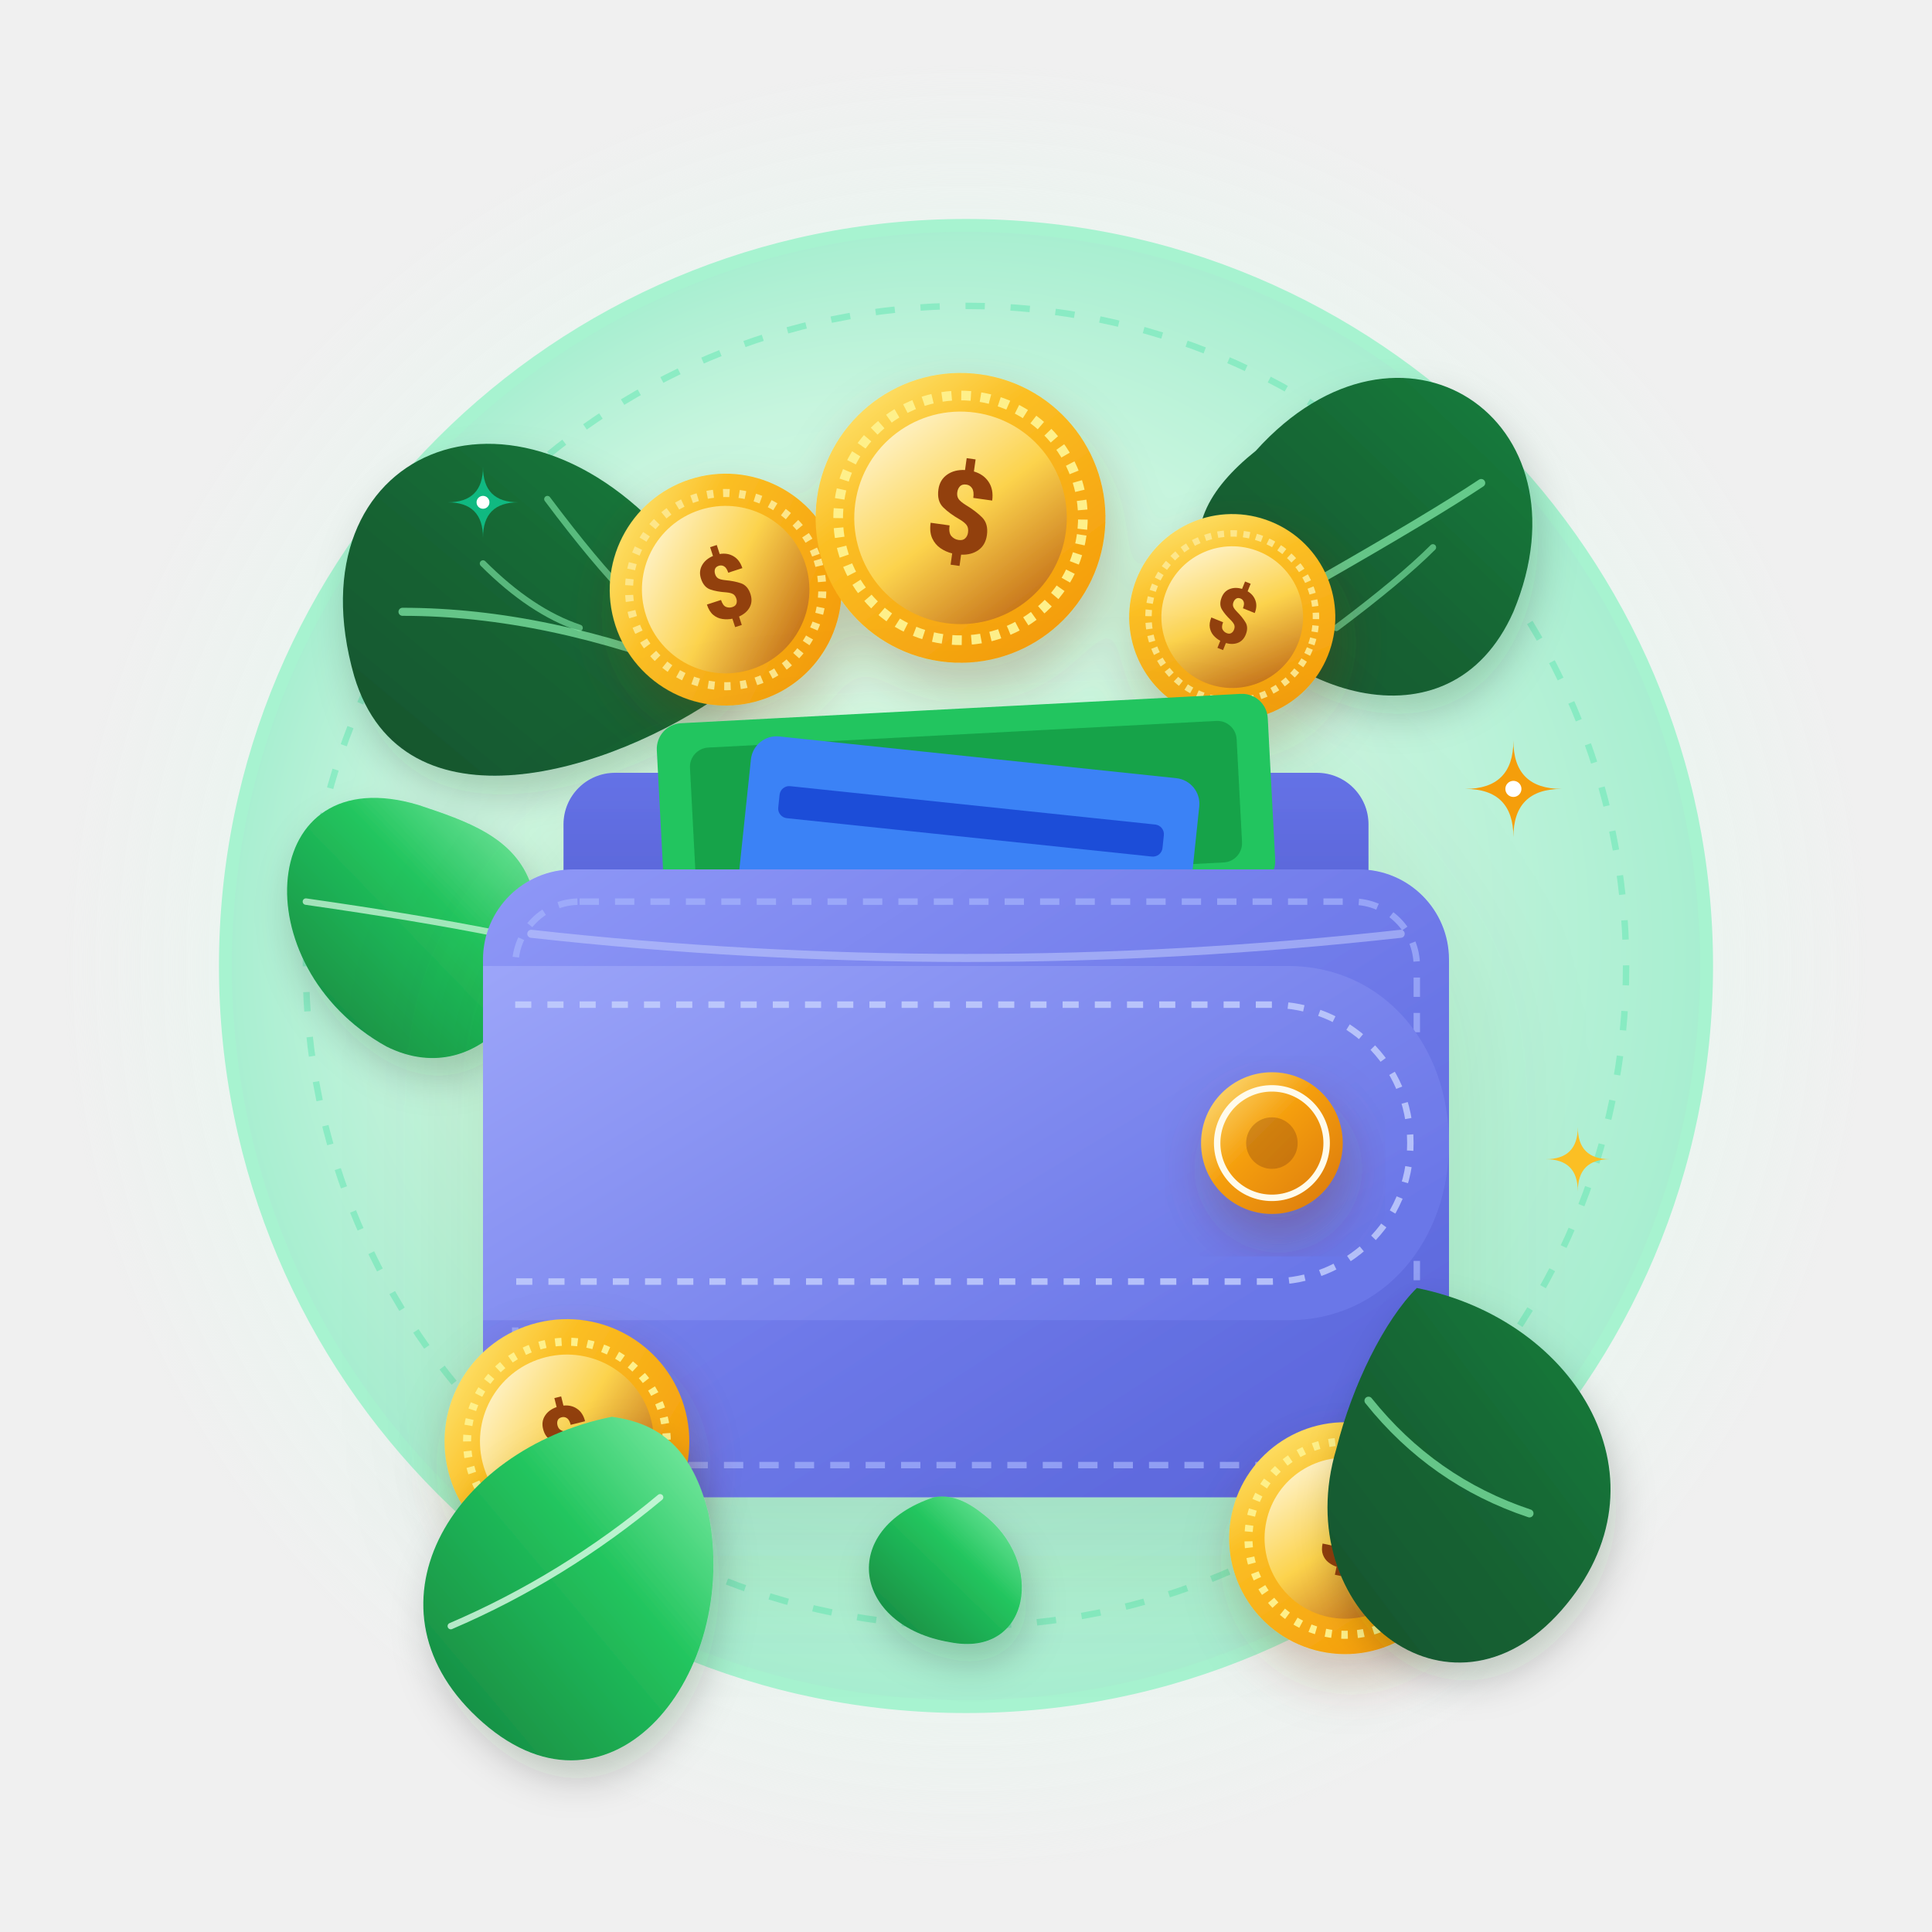
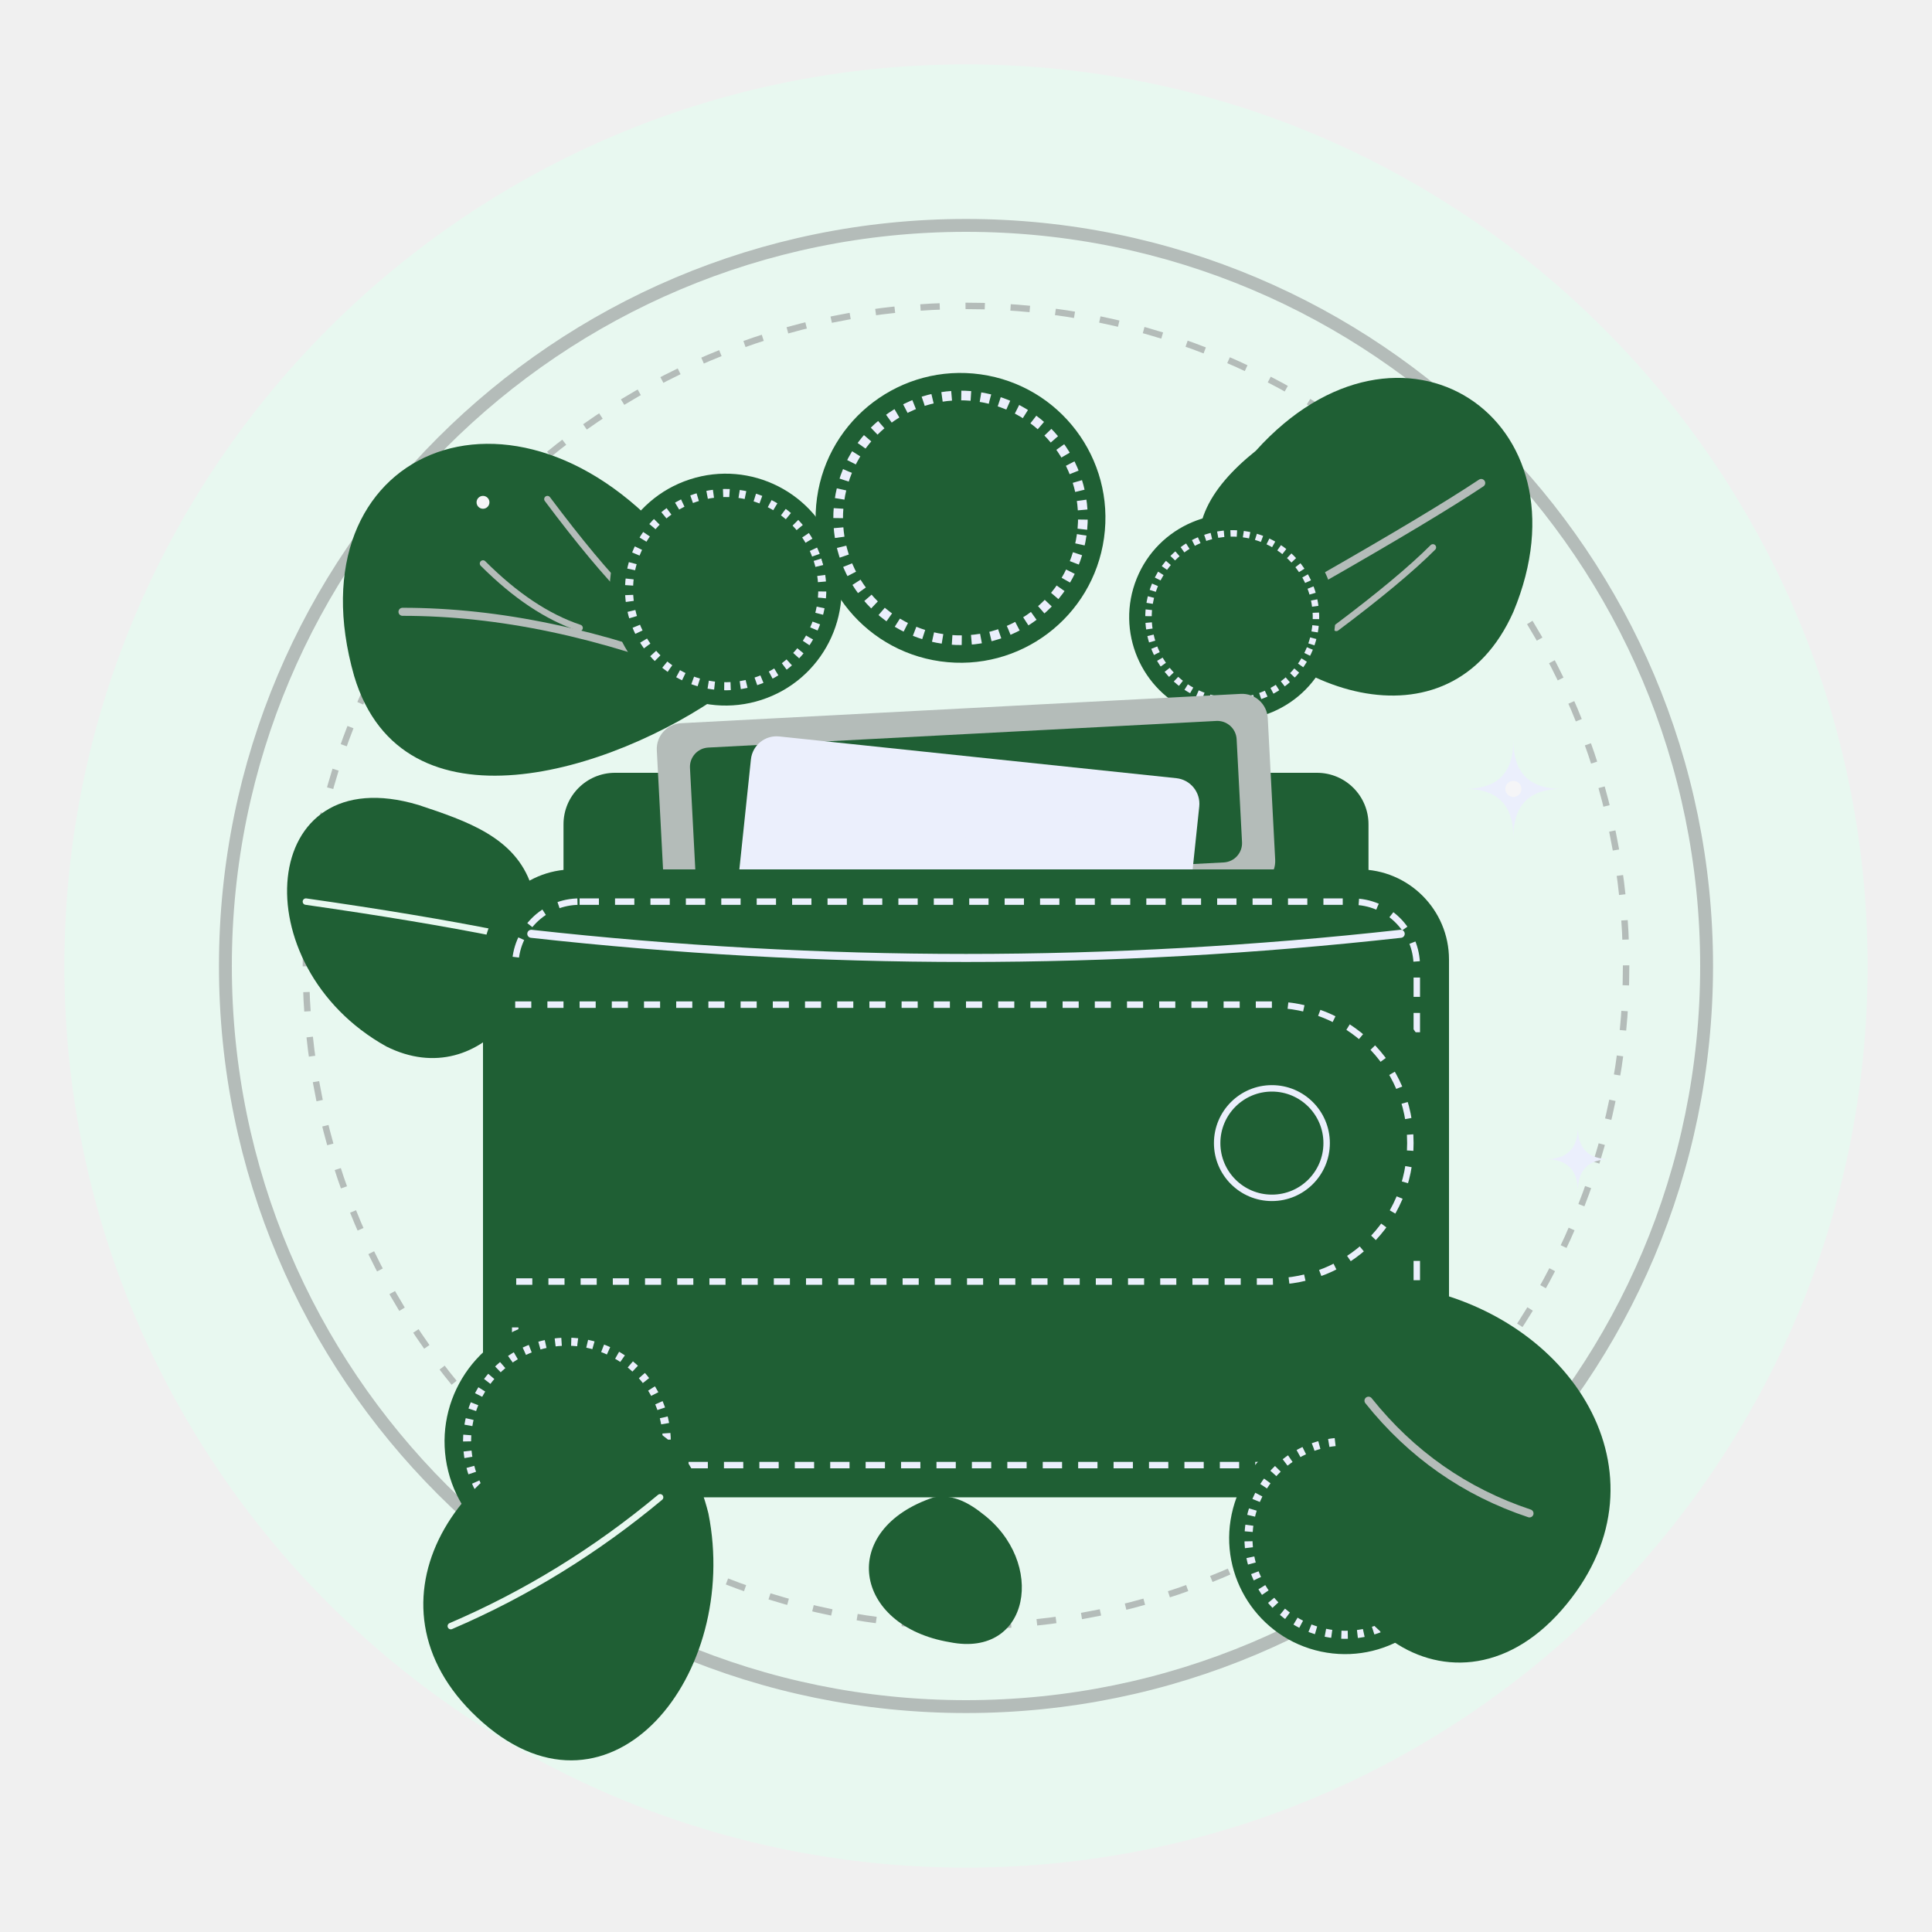
<svg xmlns="http://www.w3.org/2000/svg" viewBox="0 0 600 600" fill="none">
-   <defs>
-     <radialGradient id="mintCircleGrad" cx="50%" cy="50%" r="50%" fx="35%" fy="35%">
-       <stop offset="0%" stop-color="#DCFCE7" />
-       <stop offset="65%" stop-color="#C7F5DE" />
-       <stop offset="100%" stop-color="#A7EED0" />
-     </radialGradient>
-     <radialGradient id="outerGlow" cx="50%" cy="50%" r="50%">
-       <stop offset="70%" stop-color="#E8F8F0" stop-opacity="0.8" />
-       <stop offset="100%" stop-color="#E8F8F0" stop-opacity="0" />
-     </radialGradient>
-     <linearGradient id="walletBodyGrad" x1="0%" y1="0%" x2="100%" y2="100%">
-       <stop offset="0%" stop-color="#8F98F7" />
-       <stop offset="50%" stop-color="#707BEA" />
-       <stop offset="100%" stop-color="#5662D8" />
-     </linearGradient>
-     <linearGradient id="walletInnerGrad" x1="0%" y1="0%" x2="0%" y2="100%">
-       <stop offset="0%" stop-color="#6572E6" />
-       <stop offset="100%" stop-color="#4B56C7" />
-     </linearGradient>
-     <linearGradient id="walletFlapGrad" x1="0%" y1="0%" x2="100%" y2="60%">
-       <stop offset="0%" stop-color="#9CA5F9" />
-       <stop offset="100%" stop-color="#6B77E8" />
-     </linearGradient>
-     <linearGradient id="claspGold" x1="0%" y1="0%" x2="100%" y2="100%">
-       <stop offset="0%" stop-color="#FDE68A" />
-       <stop offset="45%" stop-color="#F59E0B" />
-       <stop offset="100%" stop-color="#D97706" />
-     </linearGradient>
-     <linearGradient id="coinGrad1" x1="0%" y1="0%" x2="100%" y2="100%">
-       <stop offset="0%" stop-color="#FEF08A" />
-       <stop offset="35%" stop-color="#FBBF24" />
-       <stop offset="85%" stop-color="#F59E0B" />
-       <stop offset="100%" stop-color="#D97706" />
-     </linearGradient>
-     <linearGradient id="coinGrad2" x1="0%" y1="0%" x2="100%" y2="100%">
-       <stop offset="0%" stop-color="#FFFBEB" />
-       <stop offset="50%" stop-color="#FCD34D" />
-       <stop offset="100%" stop-color="#B45309" />
-     </linearGradient>
-     <linearGradient id="leafGradDark" x1="0%" y1="100%" x2="100%" y2="0%">
-       <stop offset="0%" stop-color="#14532D" />
-       <stop offset="50%" stop-color="#166534" />
-       <stop offset="100%" stop-color="#15803D" />
-     </linearGradient>
-     <linearGradient id="leafGradBright" x1="0%" y1="100%" x2="100%" y2="0%">
-       <stop offset="0%" stop-color="#15803D" />
-       <stop offset="60%" stop-color="#22C55E" />
-       <stop offset="100%" stop-color="#86EFAC" />
-     </linearGradient>
-     <filter id="softShadow" x="-20%" y="-20%" width="150%" height="150%">
-       <feDropShadow dx="0" dy="18" stdDeviation="22" flood-color="#165E34" flood-opacity="0.14" />
-     </filter>
-     <filter id="coinShadow" x="-30%" y="-30%" width="160%" height="160%">
-       <feDropShadow dx="2" dy="8" stdDeviation="8" flood-color="#78350F" flood-opacity="0.25" />
-     </filter>
-     <filter id="leafShadow" x="-20%" y="-20%" width="140%" height="140%">
-       <feDropShadow dx="2" dy="6" stdDeviation="6" flood-color="#052E16" flood-opacity="0.2" />
-     </filter>
-   </defs>
-   <circle cx="300" cy="300" r="280" fill="url(#outerGlow)" />
-   <circle cx="300" cy="300" r="230" fill="url(#mintCircleGrad)" stroke="#A7F3D0" stroke-width="4" />
-   <circle cx="300" cy="300" r="205" fill="none" stroke="#6EE7B7" stroke-width="2" stroke-dasharray="6 8" opacity="0.6" />
-   <g filter="url(#leafShadow)">
-     <path d="M210 170 C160 110, 90 140, 110 210 C125 260, 190 240, 225 215 C235 205, 230 190, 210 170 Z" fill="url(#leafGradDark)" />
-     <path d="M125 190 Q170 190 220 210" stroke="#86EFAC" stroke-width="2.5" stroke-linecap="round" opacity="0.7" />
-     <path d="M150 175 Q165 190 180 195" stroke="#86EFAC" stroke-width="2" stroke-linecap="round" opacity="0.6" />
-     <path d="M170 155 Q185 175 195 185" stroke="#86EFAC" stroke-width="2" stroke-linecap="round" opacity="0.6" />
-     <path d="M130 250 C80 235, 75 300, 120 325 C150 340, 175 305, 165 275 C160 260, 145 255, 130 250 Z" fill="url(#leafGradBright)" />
-     <path d="M95 280 Q130 285 155 290" stroke="#DCFCE7" stroke-width="2" stroke-linecap="round" opacity="0.7" />
-     <path d="M390 140 C435 90, 495 130, 470 190 C450 235, 395 215, 375 180 C368 165, 375 152, 390 140 Z" fill="url(#leafGradDark)" />
-     <path d="M410 180 Q445 160 460 150" stroke="#86EFAC" stroke-width="2.5" stroke-linecap="round" opacity="0.7" />
-     <path d="M415 195 Q435 180 445 170" stroke="#86EFAC" stroke-width="2" stroke-linecap="round" opacity="0.6" />
+   <circle cx="300" cy="300" r="280" fill="#E8F8F0" />
+   <circle cx="300" cy="300" r="230" fill="#E8F8F0" stroke="#B4BCB9" stroke-width="4" />
+   <circle cx="300" cy="300" r="205" fill="none" stroke="#B4BCB9" stroke-width="2" stroke-dasharray="6 8" />
+   <g>
+     <path d="M210 170 C160 110, 90 140, 110 210 C125 260, 190 240, 225 215 C235 205, 230 190, 210 170 Z" fill="#1F5F34" />
+     <path d="M125 190 Q170 190 220 210" stroke="#B4BCB9" stroke-width="2.5" stroke-linecap="round" />
+     <path d="M150 175 Q165 190 180 195" stroke="#B4BCB9" stroke-width="2" stroke-linecap="round" />
+     <path d="M170 155 Q185 175 195 185" stroke="#B4BCB9" stroke-width="2" stroke-linecap="round" />
+     <path d="M130 250 C80 235, 75 300, 120 325 C150 340, 175 305, 165 275 C160 260, 145 255, 130 250 Z" fill="#1F5F34" />
+     <path d="M95 280 Q130 285 155 290" stroke="#E8F8F0" stroke-width="2" stroke-linecap="round" />
+     <path d="M390 140 C435 90, 495 130, 470 190 C450 235, 395 215, 375 180 C368 165, 375 152, 390 140 Z" fill="#1F5F34" />
+     <path d="M410 180 Q445 160 460 150" stroke="#B4BCB9" stroke-width="2.5" stroke-linecap="round" />
+     <path d="M415 195 Q435 180 445 170" stroke="#B4BCB9" stroke-width="2" stroke-linecap="round" />
  </g>
-   <g filter="url(#coinShadow)">
+   <g>
    <g transform="translate(180, 160) rotate(-18)">
-       <circle cx="36" cy="36" r="36" fill="url(#coinGrad1)" />
-       <circle cx="36" cy="36" r="30" fill="none" stroke="#FDE68A" stroke-width="2.5" stroke-dasharray="2 3" />
-       <circle cx="36" cy="36" r="26" fill="url(#coinGrad2)" />
-       <text x="36" y="45" font-family="'Segoe UI', Roboto, sans-serif" font-size="28" font-weight="900" fill="#92400E" text-anchor="middle">$</text>
+       <circle cx="36" cy="36" r="36" fill="#1F5F34" />
+       <circle cx="36" cy="36" r="30" fill="none" stroke="#EBEFFC" stroke-width="2.5" stroke-dasharray="2 3" />
+       <circle cx="36" cy="36" r="26" fill="#1F5F34" />
+       <text x="36" y="45" font-family="'Segoe UI', Roboto, sans-serif" font-size="28" font-weight="900" fill="#1F5F34" text-anchor="middle">$</text>
    </g>
    <g transform="translate(260, 110) rotate(8)">
-       <circle cx="45" cy="45" r="45" fill="url(#coinGrad1)" />
-       <circle cx="45" cy="45" r="38" fill="none" stroke="#FEF08A" stroke-width="3" stroke-dasharray="3 3" />
-       <circle cx="45" cy="45" r="33" fill="url(#coinGrad2)" />
-       <text x="45" y="56" font-family="'Segoe UI', Roboto, sans-serif" font-size="36" font-weight="900" fill="#92400E" text-anchor="middle">$</text>
+       <circle cx="45" cy="45" r="45" fill="#1F5F34" />
+       <circle cx="45" cy="45" r="38" fill="none" stroke="#EBEFFC" stroke-width="3" stroke-dasharray="3 3" />
+       <circle cx="45" cy="45" r="33" fill="#1F5F34" />
+       <text x="45" y="56" font-family="'Segoe UI', Roboto, sans-serif" font-size="36" font-weight="900" fill="#1F5F34" text-anchor="middle">$</text>
    </g>
    <g transform="translate(365, 150) rotate(22)">
-       <circle cx="32" cy="32" r="32" fill="url(#coinGrad1)" />
-       <circle cx="32" cy="32" r="26" fill="none" stroke="#FDE68A" stroke-width="2" stroke-dasharray="2 2" />
-       <circle cx="32" cy="32" r="22" fill="url(#coinGrad2)" />
-       <text x="32" y="40" font-family="'Segoe UI', Roboto, sans-serif" font-size="24" font-weight="900" fill="#92400E" text-anchor="middle">$</text>
+       <circle cx="32" cy="32" r="32" fill="#1F5F34" />
+       <circle cx="32" cy="32" r="26" fill="none" stroke="#EBEFFC" stroke-width="2" stroke-dasharray="2 2" />
+       <circle cx="32" cy="32" r="22" fill="#1F5F34" />
+       <text x="32" y="40" font-family="'Segoe UI', Roboto, sans-serif" font-size="24" font-weight="900" fill="#1F5F34" text-anchor="middle">$</text>
    </g>
  </g>
-   <g filter="url(#softShadow)">
-     <rect x="175" y="240" width="250" height="90" rx="16" fill="url(#walletInnerGrad)" />
-     <rect x="205" y="220" width="190" height="60" rx="8" fill="#22C55E" transform="rotate(-3 300 250)" />
-     <rect x="215" y="228" width="170" height="44" rx="6" fill="#16A34A" transform="rotate(-3 300 250)" />
-     <circle cx="300" cy="250" r="14" fill="#86EFAC" opacity="0.8" />
-     <rect x="230" y="235" width="140" height="70" rx="8" fill="#3B82F6" transform="rotate(6 300 270)" />
-     <rect x="240" y="250" width="120" height="10" rx="3" fill="#1D4ED8" transform="rotate(6 300 270)" />
-     <rect x="150" y="270" width="300" height="195" rx="28" fill="url(#walletBodyGrad)" />
-     <rect x="160" y="280" width="280" height="175" rx="20" fill="none" stroke="#A5B4FC" stroke-width="2" stroke-dasharray="6 5" opacity="0.7" />
-     <path d="M165 290 Q300 305 435 290" stroke="#C7D2FE" stroke-width="2.5" stroke-linecap="round" opacity="0.5" />
-     <path d="M150 300 H400 C430 300 450 325 450 355 C450 385 430 410 400 410 H150 V300 Z" fill="url(#walletFlapGrad)" />
-     <path d="M160 312 H395 C418 312 438 330 438 355 C438 380 418 398 395 398 H160" fill="none" stroke="#C7D2FE" stroke-width="2" stroke-dasharray="5 5" opacity="0.8" />
-     <circle cx="395" cy="355" r="22" fill="url(#claspGold)" filter="url(#coinShadow)" />
-     <circle cx="395" cy="355" r="17" fill="none" stroke="#FFFBEB" stroke-width="2" />
-     <circle cx="395" cy="355" r="8" fill="#78350F" opacity="0.3" />
+   <g>
+     <rect x="175" y="240" width="250" height="90" rx="16" fill="#1F5F34" />
+     <rect x="205" y="220" width="190" height="60" rx="8" fill="#B4BCB9" transform="rotate(-3 300 250)" />
+     <rect x="215" y="228" width="170" height="44" rx="6" fill="#1F5F34" transform="rotate(-3 300 250)" />
+     <circle cx="300" cy="250" r="14" fill="#B4BCB9" />
+     <rect x="230" y="235" width="140" height="70" rx="8" fill="#EBEFFC" transform="rotate(6 300 270)" />
+     <rect x="240" y="250" width="120" height="10" rx="3" fill="#EBEFFC" transform="rotate(6 300 270)" />
+     <rect x="150" y="270" width="300" height="195" rx="28" fill="#1F5F34" />
+     <rect x="160" y="280" width="280" height="175" rx="20" fill="none" stroke="#EBEFFC" stroke-width="2" stroke-dasharray="6 5" />
+     <path d="M165 290 Q300 305 435 290" stroke="#EBEFFC" stroke-width="2.5" stroke-linecap="round" />
+     <path d="M150 300 H400 C430 300 450 325 450 355 C450 385 430 410 400 410 H150 V300 Z" fill="#1F5F34" />
+     <path d="M160 312 H395 C418 312 438 330 438 355 C438 380 418 398 395 398 H160" fill="none" stroke="#EBEFFC" stroke-width="2" stroke-dasharray="5 5" />
+     <circle cx="395" cy="355" r="22" fill="#1F5F34" />
+     <circle cx="395" cy="355" r="17" fill="none" stroke="#EBEFFC" stroke-width="2" />
+     <circle cx="395" cy="355" r="8" fill="#1F5F34" />
  </g>
-   <g filter="url(#coinShadow)">
+   <g>
    <g transform="translate(130, 420) rotate(-14)">
-       <circle cx="38" cy="38" r="38" fill="url(#coinGrad1)" />
-       <circle cx="38" cy="38" r="31" fill="none" stroke="#FEF08A" stroke-width="2.5" stroke-dasharray="2 3" />
-       <circle cx="38" cy="38" r="27" fill="url(#coinGrad2)" />
-       <text x="38" y="47" font-family="'Segoe UI', Roboto, sans-serif" font-size="28" font-weight="900" fill="#92400E" text-anchor="middle">$</text>
+       <circle cx="38" cy="38" r="38" fill="#1F5F34" />
+       <circle cx="38" cy="38" r="31" fill="none" stroke="#EBEFFC" stroke-width="2.5" stroke-dasharray="2 3" />
+       <circle cx="38" cy="38" r="27" fill="#1F5F34" />
+       <text x="38" y="47" font-family="'Segoe UI', Roboto, sans-serif" font-size="28" font-weight="900" fill="#1F5F34" text-anchor="middle">$</text>
    </g>
    <g transform="translate(390, 435) rotate(12)">
-       <circle cx="36" cy="36" r="36" fill="url(#coinGrad1)" />
-       <circle cx="36" cy="36" r="30" fill="none" stroke="#FEF08A" stroke-width="2.5" stroke-dasharray="2 3" />
-       <circle cx="36" cy="36" r="25" fill="url(#coinGrad2)" />
-       <text x="36" y="45" font-family="'Segoe UI', Roboto, sans-serif" font-size="26" font-weight="900" fill="#92400E" text-anchor="middle">$</text>
+       <circle cx="36" cy="36" r="36" fill="#1F5F34" />
+       <circle cx="36" cy="36" r="30" fill="none" stroke="#EBEFFC" stroke-width="2.5" stroke-dasharray="2 3" />
+       <circle cx="36" cy="36" r="25" fill="#1F5F34" />
+       <text x="36" y="45" font-family="'Segoe UI', Roboto, sans-serif" font-size="26" font-weight="900" fill="#1F5F34" text-anchor="middle">$</text>
    </g>
  </g>
-   <g filter="url(#leafShadow)">
-     <path d="M190 440 C140 450, 110 500, 150 535 C190 570, 230 520, 220 470 C215 450, 205 442, 190 440 Z" fill="url(#leafGradBright)" />
-     <path d="M140 505 Q175 490 205 465" stroke="#DCFCE7" stroke-width="2" stroke-linecap="round" opacity="0.8" />
-     <path d="M440 400 C490 410, 520 460, 485 500 C450 540, 400 500, 415 450 C420 430, 430 410, 440 400 Z" fill="url(#leafGradDark)" />
-     <path d="M475 470 Q445 460 425 435" stroke="#86EFAC" stroke-width="2.5" stroke-linecap="round" opacity="0.7" />
-     <path d="M290 465 C260 475, 265 505, 295 510 C320 515, 325 485, 305 470 C300 466, 295 464, 290 465 Z" fill="url(#leafGradBright)" />
+   <g>
+     <path d="M190 440 C140 450, 110 500, 150 535 C190 570, 230 520, 220 470 C215 450, 205 442, 190 440 Z" fill="#1F5F34" />
+     <path d="M140 505 Q175 490 205 465" stroke="#E8F8F0" stroke-width="2" stroke-linecap="round" />
+     <path d="M440 400 C490 410, 520 460, 485 500 C450 540, 400 500, 415 450 C420 430, 430 410, 440 400 Z" fill="#1F5F34" />
+     <path d="M475 470 Q445 460 425 435" stroke="#B4BCB9" stroke-width="2.5" stroke-linecap="round" />
+     <path d="M290 465 C260 475, 265 505, 295 510 C320 515, 325 485, 305 470 C300 466, 295 464, 290 465 Z" fill="#1F5F34" />
  </g>
-   <path d="M470 230 Q470 245 485 245 Q470 245 470 260 Q470 245 455 245 Q470 245 470 230 Z" fill="#F59E0B" />
-   <circle cx="470" cy="245" r="2.5" fill="#FFF" />
-   <path d="M150 145 Q150 156 161 156 Q150 156 150 167 Q150 156 139 156 Q150 156 150 145 Z" fill="#10B981" />
-   <circle cx="150" cy="156" r="2" fill="#FFF" />
-   <path d="M490 350 Q490 360 500 360 Q490 360 490 370 Q490 360 480 360 Q490 360 490 350 Z" fill="#FBBF24" />
+   <path d="M470 230 Q470 245 485 245 Q470 245 470 260 Q470 245 455 245 Q470 245 470 230 Z" fill="#EBEFFC" />
+   <circle cx="470" cy="245" r="2.5" fill="#F5F5F7" />
+   <path d="M150 145 Q150 156 161 156 Q150 156 150 167 Q150 156 139 156 Q150 156 150 145 Z" fill="#1F5F34" />
+   <circle cx="150" cy="156" r="2" fill="#F5F5F7" />
+   <path d="M490 350 Q490 360 500 360 Q490 360 490 370 Q490 360 480 360 Q490 360 490 350 Z" fill="#EBEFFC" />
</svg>
